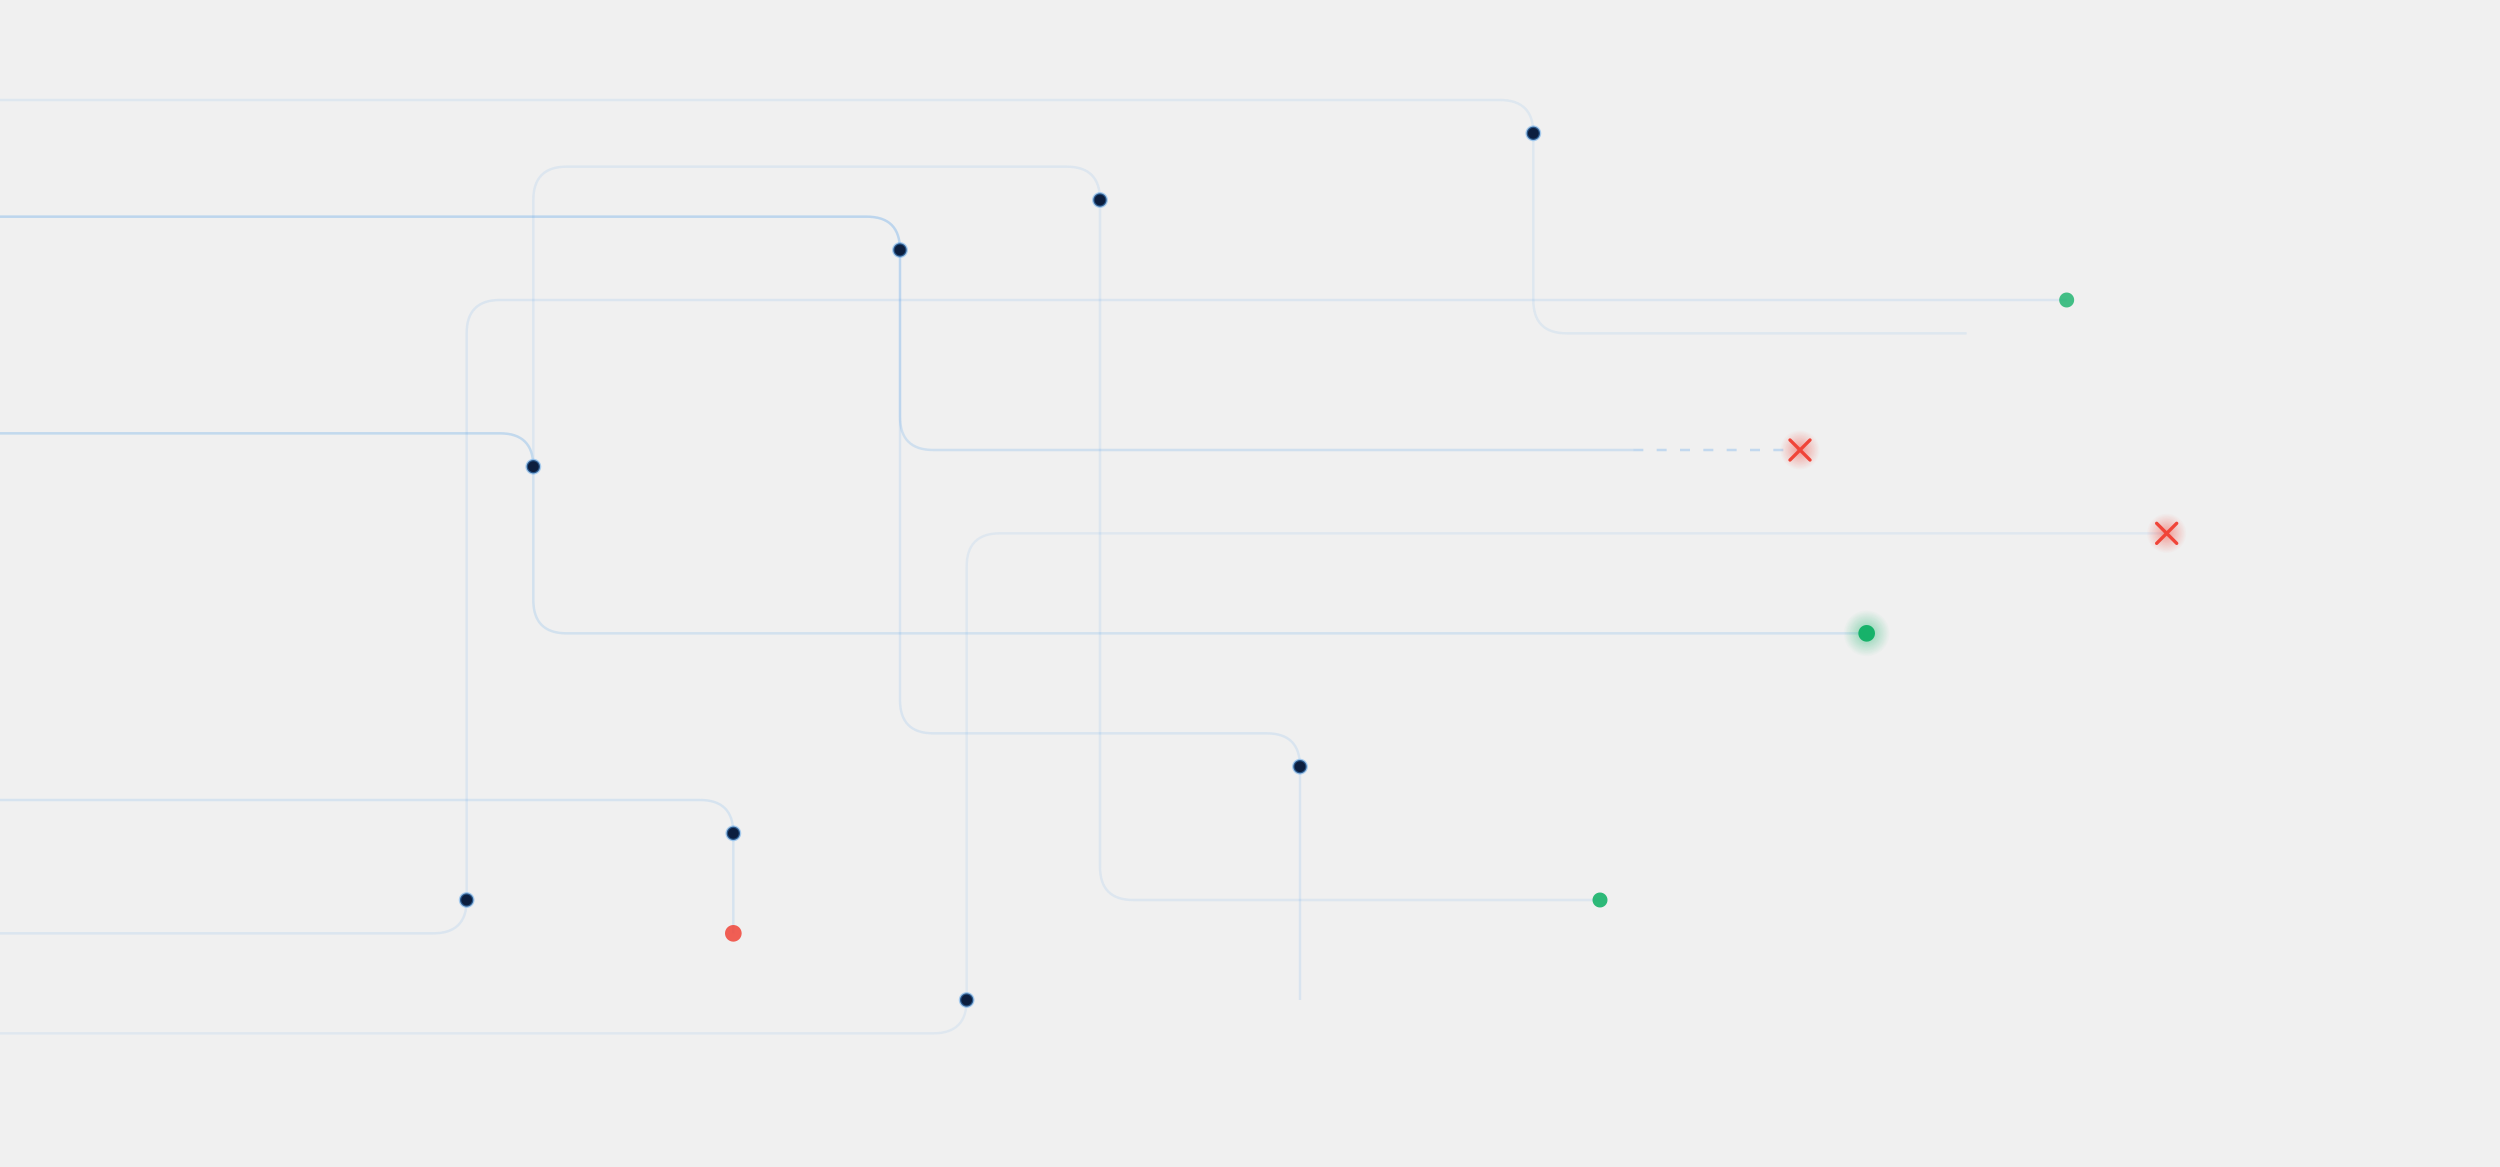
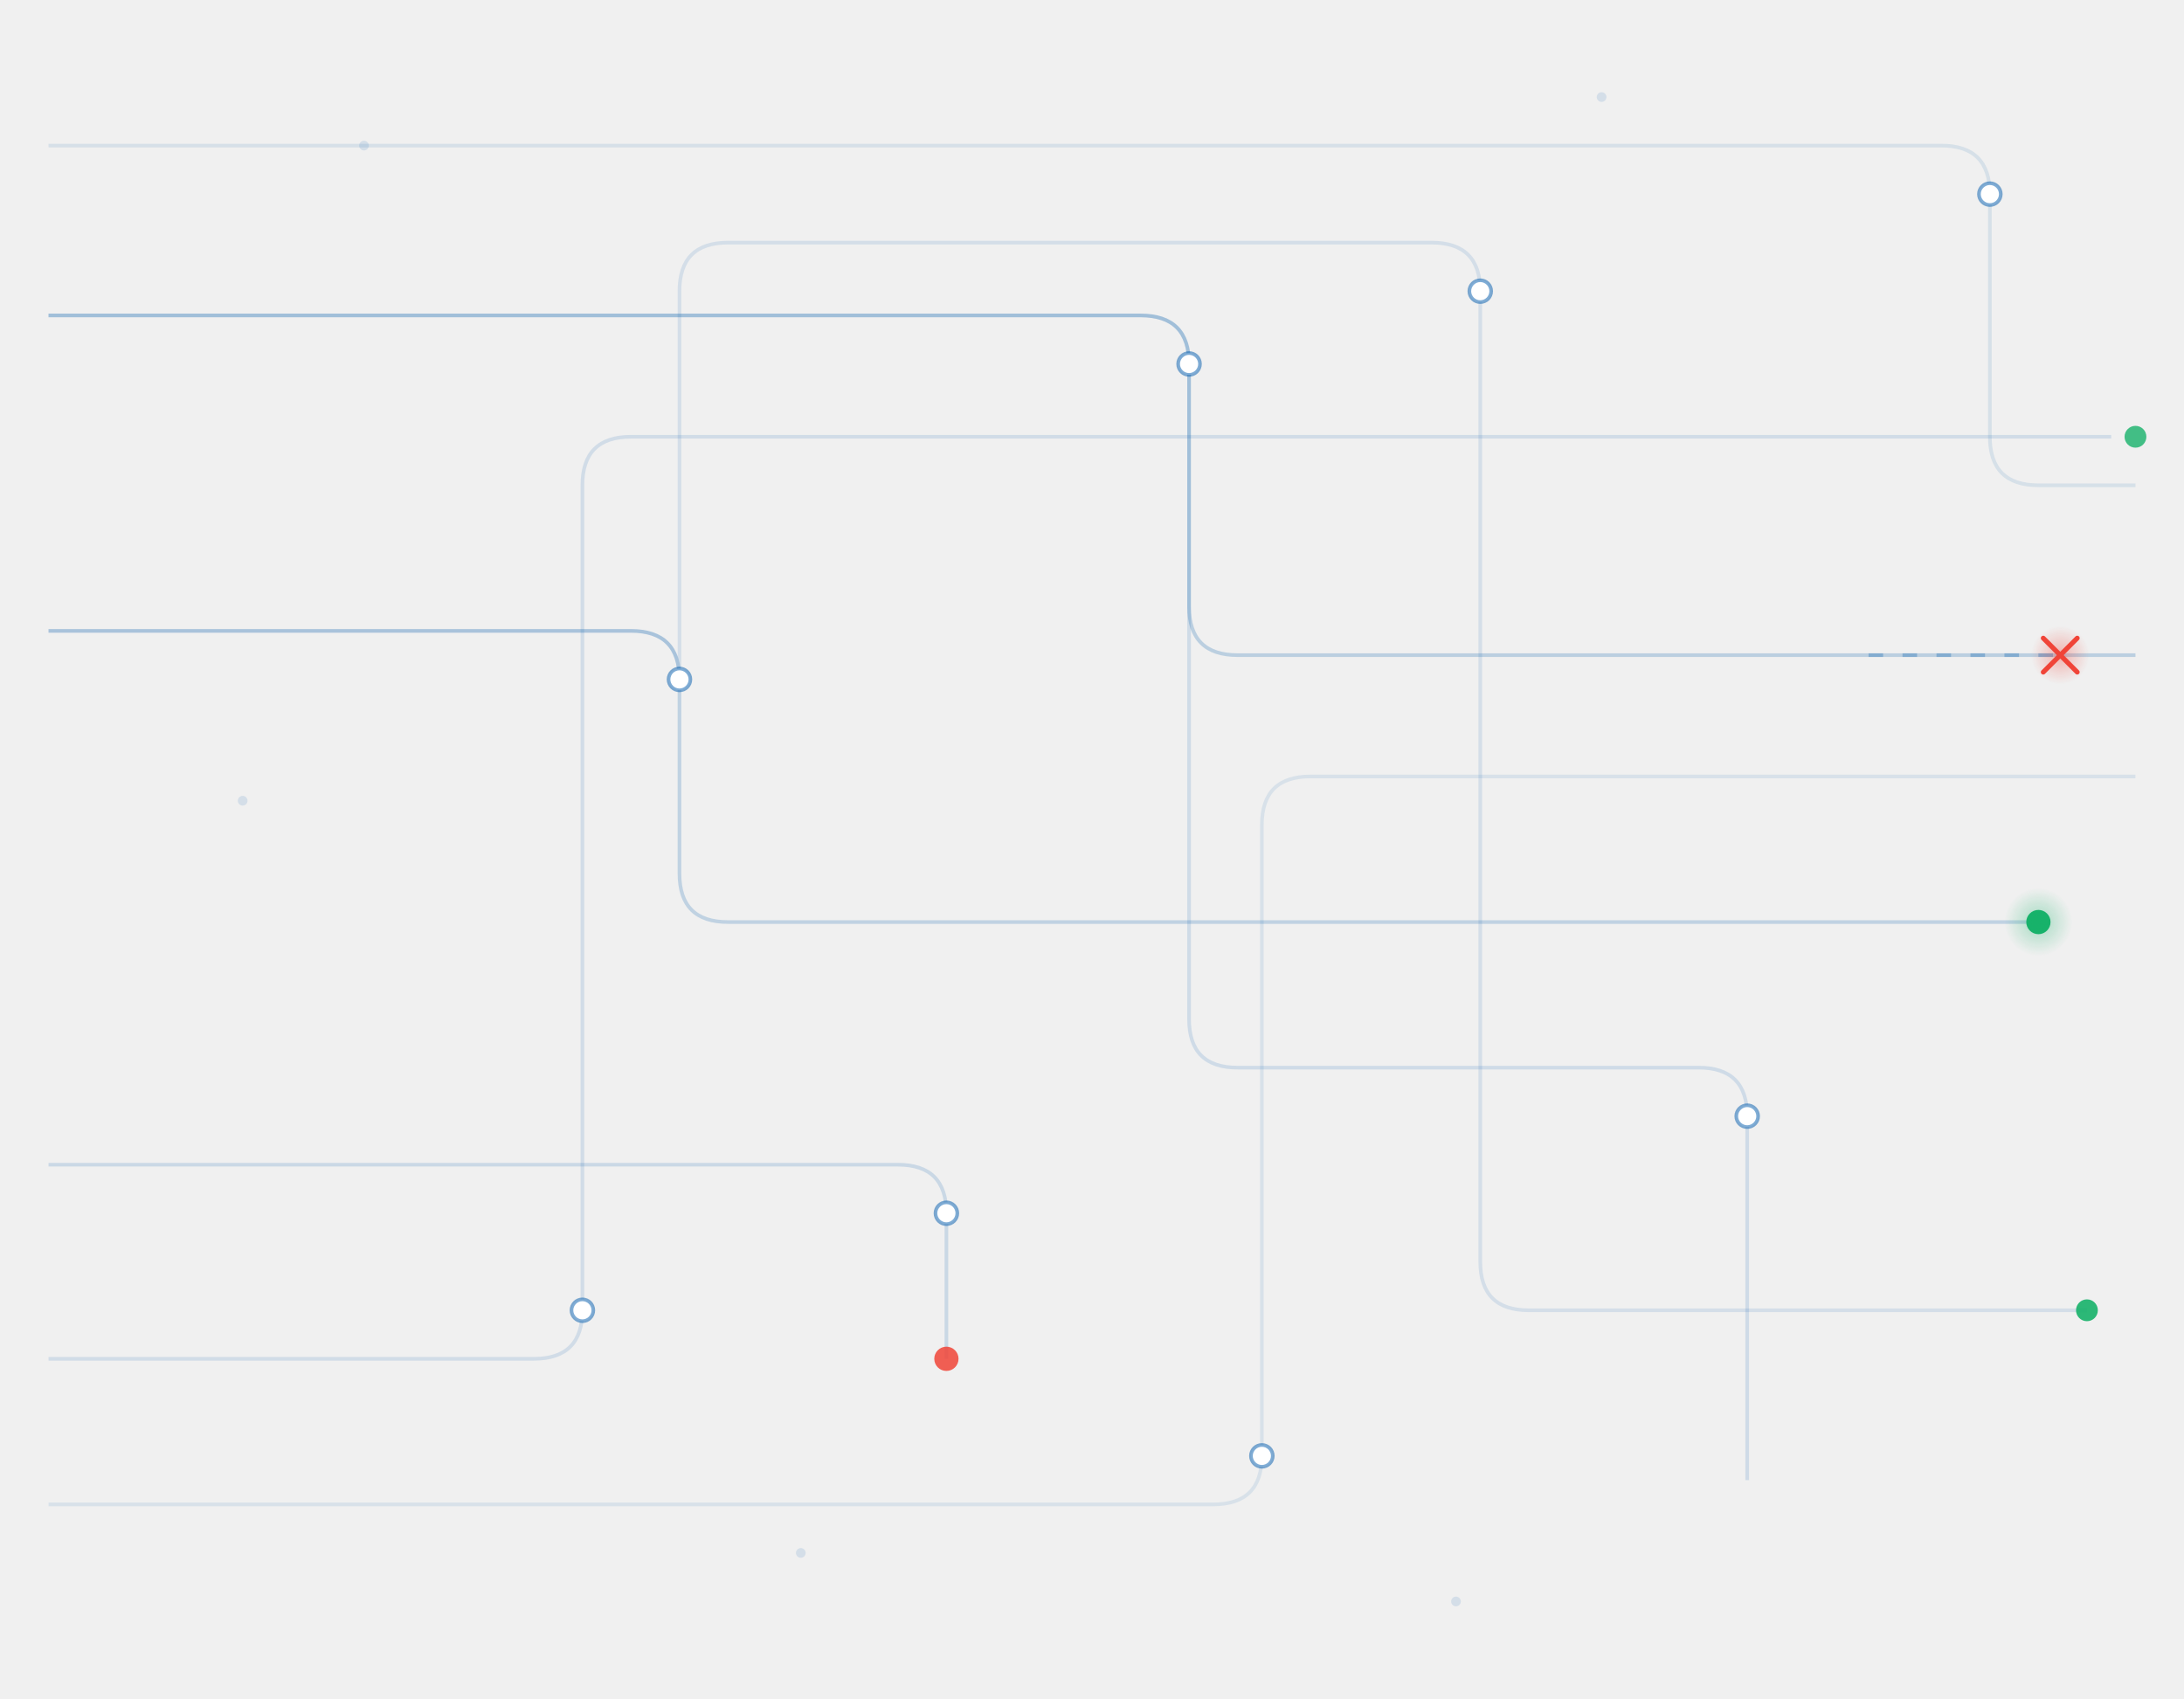
- <svg xmlns="http://www.w3.org/2000/svg" viewBox="0 0 1500 700" preserveAspectRatio="xMidYMid slice">
+ <svg xmlns="http://www.w3.org/2000/svg" viewBox="0 0 900 700" preserveAspectRatio="xMaxYMid meet">
  <defs>
-     <radialGradient id="glowG">
-       <stop offset="0" stop-color="#17B26A" stop-opacity="0.5" />
+     <radialGradient id="glowGL2">
+       <stop offset="0" stop-color="#17B26A" stop-opacity="0.35" />
      <stop offset="1" stop-color="#17B26A" stop-opacity="0" />
    </radialGradient>
-     <radialGradient id="glowR">
-       <stop offset="0" stop-color="#F04438" stop-opacity="0.5" />
+     <radialGradient id="glowRL2">
+       <stop offset="0" stop-color="#F04438" stop-opacity="0.35" />
      <stop offset="1" stop-color="#F04438" stop-opacity="0" />
    </radialGradient>
  </defs>
-   <g fill="none" stroke="#4D9CE8" stroke-width="1.5">
-     <path stroke-opacity="0.20" d="M-20 130 H520 Q540 130 540 150 V250 Q540 270 560 270 H980" />
-     <path stroke-opacity="0.14" d="M-20 130 H520 Q540 130 540 150 V420 Q540 440 560 440 H760 Q780 440 780 460 V600" />
-     <path stroke-opacity="0.18" d="M-20 260 H300 Q320 260 320 280 V360 Q320 380 340 380 H1120" />
-     <path stroke-opacity="0.12" d="M-20 260 H300 Q320 260 320 280 V120 Q320 100 340 100 H640 Q660 100 660 120 V520 Q660 540 680 540 H960" />
-     <path stroke-opacity="0.16" d="M-20 480 H420 Q440 480 440 500 V560" />
-     <path stroke-opacity="0.13" d="M-20 560 H260 Q280 560 280 540 V200 Q280 180 300 180 H1240" />
-     <path stroke-opacity="0.10" d="M-20 620 H560 Q580 620 580 600 V340 Q580 320 600 320 H1300" />
-     <path stroke-opacity="0.11" d="M-20 60 H900 Q920 60 920 80 V180 Q920 200 940 200 H1180" />
-     <path stroke-opacity="0.28" stroke-dasharray="6 8" d="M980 270 H1080" />
+   <g fill="none" stroke="#005BAC" stroke-width="1.5">
+     <path stroke-opacity="0.22" d="M20 130 H470 Q490 130 490 150 V250 Q490 270 510 270 H880" />
+     <path stroke-opacity="0.14" d="M20 130 H470 Q490 130 490 150 V420 Q490 440 510 440 H700 Q720 440 720 460 V610" />
+     <path stroke-opacity="0.20" d="M20 260 H260 Q280 260 280 280 V360 Q280 380 300 380 H840" />
+     <path stroke-opacity="0.12" d="M20 260 H260 Q280 260 280 280 V120 Q280 100 300 100 H590 Q610 100 610 120 V520 Q610 540 630 540 H860" />
+     <path stroke-opacity="0.16" d="M20 480 H370 Q390 480 390 500 V560" />
+     <path stroke-opacity="0.13" d="M20 560 H220 Q240 560 240 540 V200 Q240 180 260 180 H870" />
+     <path stroke-opacity="0.10" d="M20 620 H500 Q520 620 520 600 V340 Q520 320 540 320 H880" />
+     <path stroke-opacity="0.11" d="M20 60 H800 Q820 60 820 80 V180 Q820 200 840 200 H880" />
+     <path stroke-opacity="0.30" stroke-dasharray="6 8" d="M770 270 H850" />
  </g>
-   <g fill="#0C1E3E" stroke="#4D9CE8" stroke-opacity="0.45" stroke-width="1.5">
-     <circle cx="540" cy="150" r="4" />
-     <circle cx="320" cy="280" r="4" />
-     <circle cx="660" cy="120" r="4" />
-     <circle cx="280" cy="540" r="4" />
-     <circle cx="580" cy="600" r="4" />
-     <circle cx="920" cy="80" r="4" />
-     <circle cx="780" cy="460" r="4" />
-     <circle cx="440" cy="500" r="4" />
+   <g fill="#ffffff" stroke="#005BAC" stroke-opacity="0.5" stroke-width="1.5">
+     <circle cx="490" cy="150" r="4.5" />
+     <circle cx="280" cy="280" r="4.5" />
+     <circle cx="610" cy="120" r="4.5" />
+     <circle cx="240" cy="540" r="4.5" />
+     <circle cx="520" cy="600" r="4.5" />
+     <circle cx="820" cy="80" r="4.5" />
+     <circle cx="720" cy="460" r="4.5" />
+     <circle cx="390" cy="500" r="4.5" />
  </g>
  <g>
-     <circle cx="1120" cy="380" r="5" fill="#17B26A" />
-     <circle cx="1120" cy="380" r="14" fill="url(#glowG)" />
-     <circle cx="960" cy="540" r="4.5" fill="#17B26A" opacity="0.9" />
-     <circle cx="640" cy="100" r="0" fill="none" />
-     <circle cx="1240" cy="180" r="4.5" fill="#17B26A" opacity="0.8" />
+     <circle cx="840" cy="380" r="5" fill="#17B26A" />
+     <circle cx="840" cy="380" r="14" fill="url(#glowGL2)" />
+     <circle cx="860" cy="540" r="4.5" fill="#17B26A" fill-opacity="0.9" />
+     <circle cx="880" cy="180" r="4.5" fill="#17B26A" fill-opacity="0.8" />
    <g stroke="#F04438" stroke-width="2" stroke-linecap="round">
-       <line x1="1074" y1="264" x2="1086" y2="276" />
-       <line x1="1086" y1="264" x2="1074" y2="276" />
-       <line x1="1294" y1="314" x2="1306" y2="326" />
-       <line x1="1306" y1="314" x2="1294" y2="326" />
+       <line x1="842" y1="263" x2="856" y2="277" />
+       <line x1="856" y1="263" x2="842" y2="277" />
    </g>
-     <circle cx="1080" cy="270" r="12" fill="url(#glowR)" />
-     <circle cx="1300" cy="320" r="12" fill="url(#glowR)" />
-     <circle cx="440" cy="560" r="5" fill="#F04438" opacity="0.85" />
+     <circle cx="849" cy="270" r="12" fill="url(#glowRL2)" />
+     <circle cx="390" cy="560" r="5" fill="#F04438" fill-opacity="0.85" />
+   </g>
+   <g fill="#005BAC" fill-opacity="0.12">
+     <circle cx="100" cy="330" r="2" />
+     <circle cx="330" cy="640" r="2" />
+     <circle cx="600" cy="660" r="2" />
+     <circle cx="660" cy="40" r="2" />
+     <circle cx="150" cy="60" r="2" />
  </g>
</svg>
